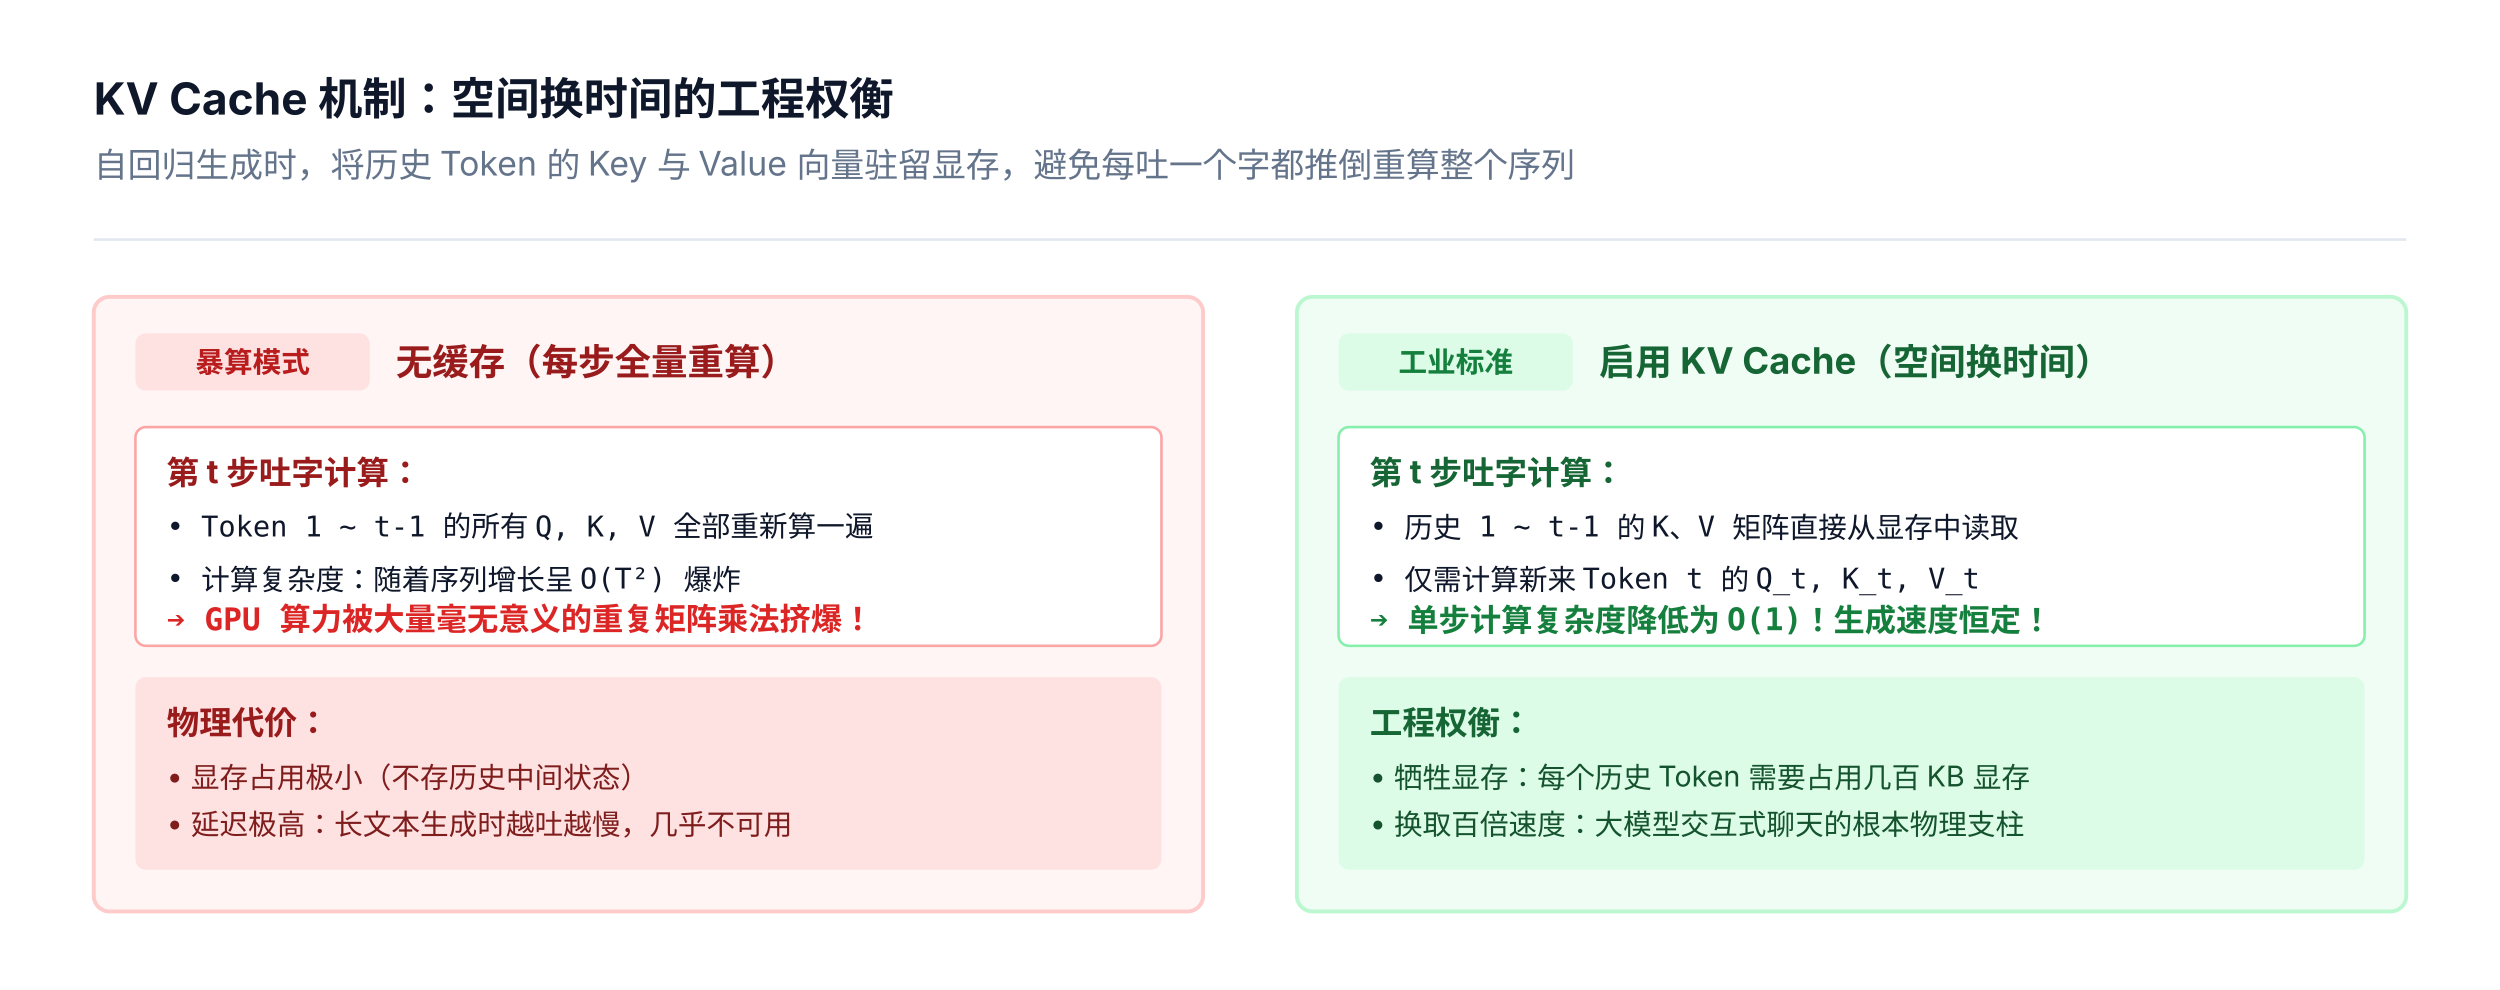
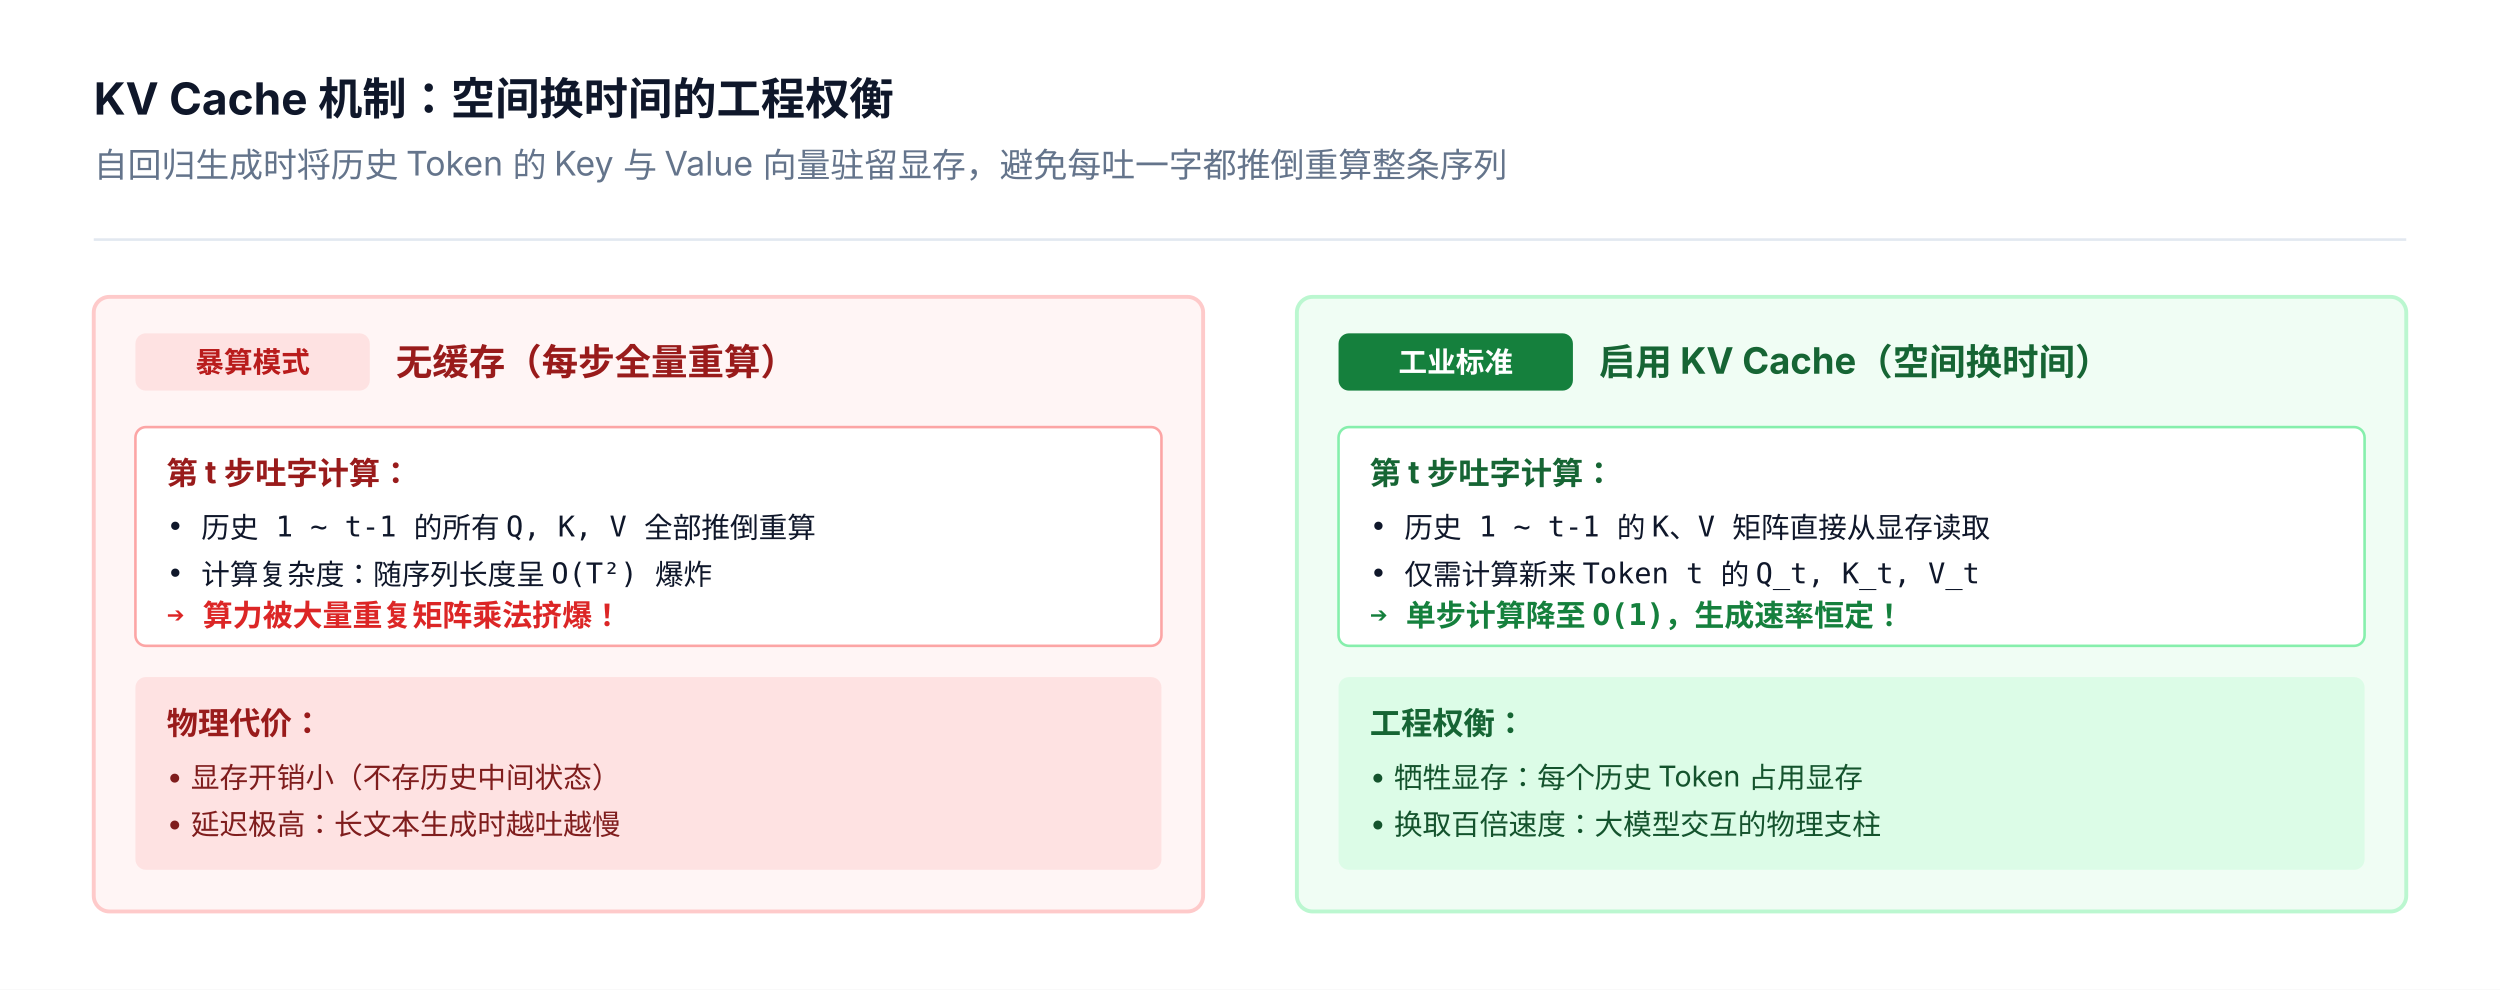
<svg xmlns="http://www.w3.org/2000/svg" viewBox="0 0 960 380" width="960" height="380">
  <defs>
    <style>
      text { font-family: -apple-system, BlinkMacSystemFont, "PingFang SC", "Segoe UI", "Noto Sans SC", sans-serif; }
      .title { font-size: 17px; font-weight: 700; fill: #0f172a; }
      .subtitle { font-size: 13px; font-weight: 400; fill: #64748b; }
      .col-title { font-size: 14px; font-weight: 700; }
      .tag { font-size: 11px; font-weight: 600; }
-       .box-label { font-size: 12.5px; font-weight: 700; }
+       .box-label { font-size: 12px; font-weight: 700; }
      .box-desc { font-size: 11px; font-weight: 400; line-height: 1.4; }
      .mono { font-family: "IBM Plex Mono", monospace; font-size: 11px; }
-       .mono-bold { font-family: "IBM Plex Mono", monospace; font-size: 12px; font-weight: 700; }
+       .mono-bold { font-family: "IBM Plex Mono", monospace; font-size: 11.5px; font-weight: 700; }
    </style>
-     <marker id="arrow-blue" markerWidth="8" markerHeight="6" refX="7" refY="3" orient="auto">
-       <polygon points="0 0, 8 3, 0 6" fill="#2563eb" />
-     </marker>
  </defs>
  <rect width="960" height="380" fill="#ffffff" />
  <text x="36" y="44" class="title">KV Cache 机制：空间换时间的工程权衡</text>
-   <text x="36" y="68" class="subtitle">自回归生成时，将历史 Token 的 Key 与 Value 向量驻留显存，避免每吐一个字都推倒重算整个序列</text>
+   <text x="36" y="68" class="subtitle">自回归生成时将历史 Token 的 Key 与 Value 向量驻留显存，避免每吐一字都推倒重算整条序列</text>
  <line x1="36" y1="92" x2="924" y2="92" stroke="#e2e8f0" stroke-width="1" />
  <g transform="translate(36, 114)">
    <g transform="translate(0, 0)">
      <rect width="426" height="236" rx="6" fill="#fff5f5" stroke="#fecaca" stroke-width="1.5" />
      <rect x="16" y="14" width="90" height="22" rx="4" fill="#fee2e2" />
      <text x="61" y="29" text-anchor="middle" class="tag" fill="#b91c1c">暴算模式</text>
      <text x="116" y="30" class="col-title" fill="#991b1b">无缓存（每步全量重算）</text>
      <g transform="translate(16, 50)">
        <rect width="394" height="84" rx="4" fill="#ffffff" stroke="#fca5a5" />
        <text x="12" y="22" class="box-label" fill="#991b1b">第 t 步吐字计算：</text>
-         <text x="12" y="42" class="mono" fill="#0f172a">• Token 1 ~ t-1 的所有 Q, K, V 全部重新算一遍</text>
-         <text x="12" y="62" class="mono" fill="#0f172a">• 计算复杂度：随着序列增长呈 O(T²) 爆炸</text>
-         <text x="12" y="78" class="mono-bold" fill="#dc2626">➔ GPU 算力被大量毫无意义的重复矩阵乘法挤爆！</text>
+         <text x="12" y="42" class="mono" fill="#0f172a">• 历史 1 ~ t-1 的所有 Q, K, V 全部推倒重算</text>
+         <text x="12" y="60" class="mono" fill="#0f172a">• 计算复杂度：随序列长度呈 O(T²) 爆炸</text>
+         <text x="12" y="76" class="mono-bold" fill="#dc2626">➔ 算力被大量重复矩阵乘法挤爆！</text>
      </g>
      <g transform="translate(16, 146)">
        <rect width="394" height="74" rx="4" fill="#fee2e2" />
        <text x="12" y="22" class="box-label" fill="#991b1b">物理代价：</text>
-         <text x="12" y="42" class="box-desc" fill="#7f1d1d">• 显存占用极小（不存历史中间状态）</text>
-         <text x="12" y="60" class="box-desc" fill="#7f1d1d">• 延迟极高：长文本生成时越吐越慢，几乎不可用</text>
+         <text x="12" y="42" class="box-desc" fill="#7f1d1d">• 显存开销小（不存历史中间状态）</text>
+         <text x="12" y="60" class="box-desc" fill="#7f1d1d">• 延迟极高：长文本生成时越吐越慢</text>
      </g>
    </g>
    <g transform="translate(462, 0)">
      <rect width="426" height="236" rx="6" fill="#f0fdf4" stroke="#bbf7d0" stroke-width="1.5" />
-       <rect x="16" y="14" width="90" height="22" rx="4" fill="#dcfce7" />
-       <text x="61" y="29" text-anchor="middle" class="tag" fill="#15803d">工业标准</text>
+       <rect x="16" y="14" width="90" height="22" rx="4" fill="#15803d" />
+       <text x="61" y="29" text-anchor="middle" class="tag" fill="#ffffff">工业标准</text>
      <text x="116" y="30" class="col-title" fill="#166534">启用 KV Cache（空间换时间）</text>
      <g transform="translate(16, 50)">
        <rect width="394" height="84" rx="4" fill="#ffffff" stroke="#86efac" />
        <text x="12" y="22" class="box-label" fill="#166534">第 t 步吐字计算：</text>
-         <text x="12" y="42" class="mono" fill="#0f172a">• 历史 1 ~ t-1 的 K、V 矩阵直接从显存中读取</text>
-         <text x="12" y="62" class="mono" fill="#0f172a">• 仅需计算新来 Token t 的 Q_t, K_t, V_t</text>
-         <text x="12" y="78" class="mono-bold" fill="#15803d">➔ 单步计算复杂度降低为 O(1)！生成速度恒定！</text>
+         <text x="12" y="42" class="mono" fill="#0f172a">• 历史 1 ~ t-1 的 K、V 矩阵直接从显存读取</text>
+         <text x="12" y="60" class="mono" fill="#0f172a">• 仅需计算新来 Token t 的 Q_t, K_t, V_t</text>
+         <text x="12" y="76" class="mono-bold" fill="#15803d">➔ 单步计算降至 O(1)，生成速率恒定！</text>
      </g>
      <g transform="translate(16, 146)">
        <rect width="394" height="74" rx="4" fill="#dcfce7" />
        <text x="12" y="22" class="box-label" fill="#166534">工程权衡：</text>
-         <text x="12" y="42" class="box-desc" fill="#14532d">• 牺牲显存：每个历史 Token 需要占用几百 KB 显存</text>
-         <text x="12" y="60" class="box-desc" fill="#14532d">• 换取百倍速度：大模型交互式聊天的根本物理支柱</text>
+         <text x="12" y="42" class="box-desc" fill="#14532d">• 牺牲显存：每个历史 Token 占用显存</text>
+         <text x="12" y="60" class="box-desc" fill="#14532d">• 换取百倍速度：大模型交互的物理支柱</text>
      </g>
    </g>
  </g>
</svg>
